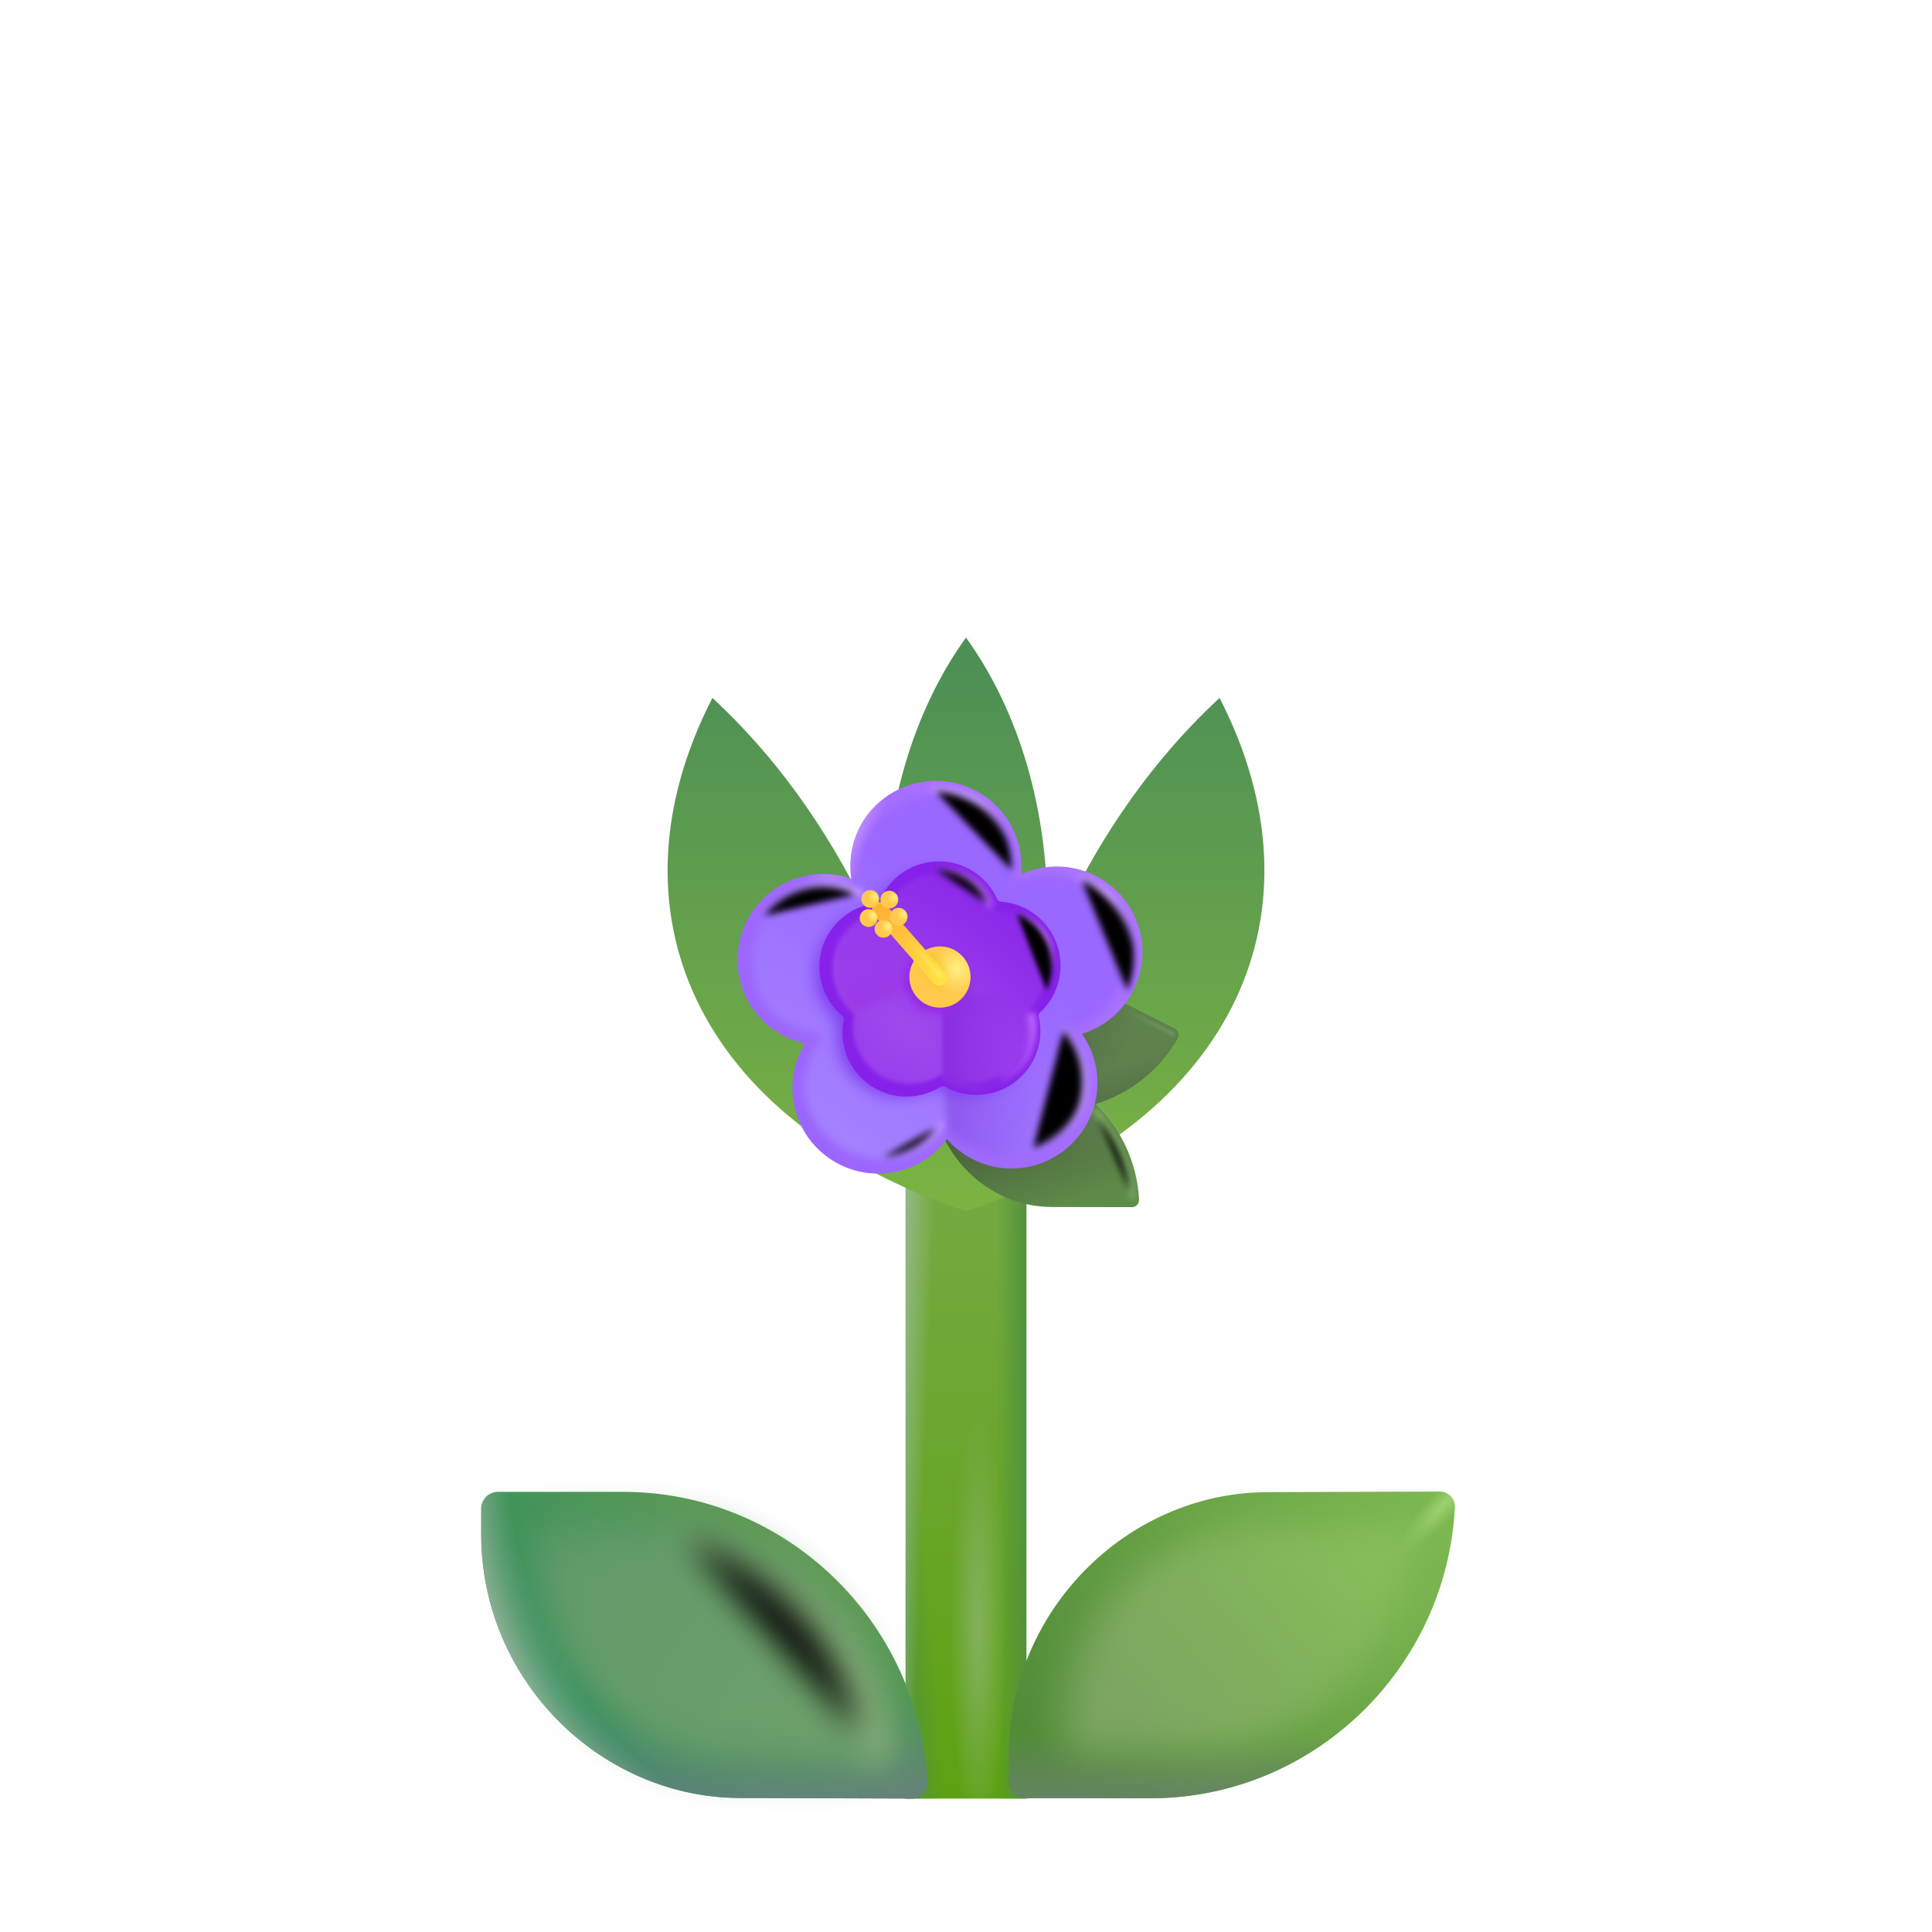
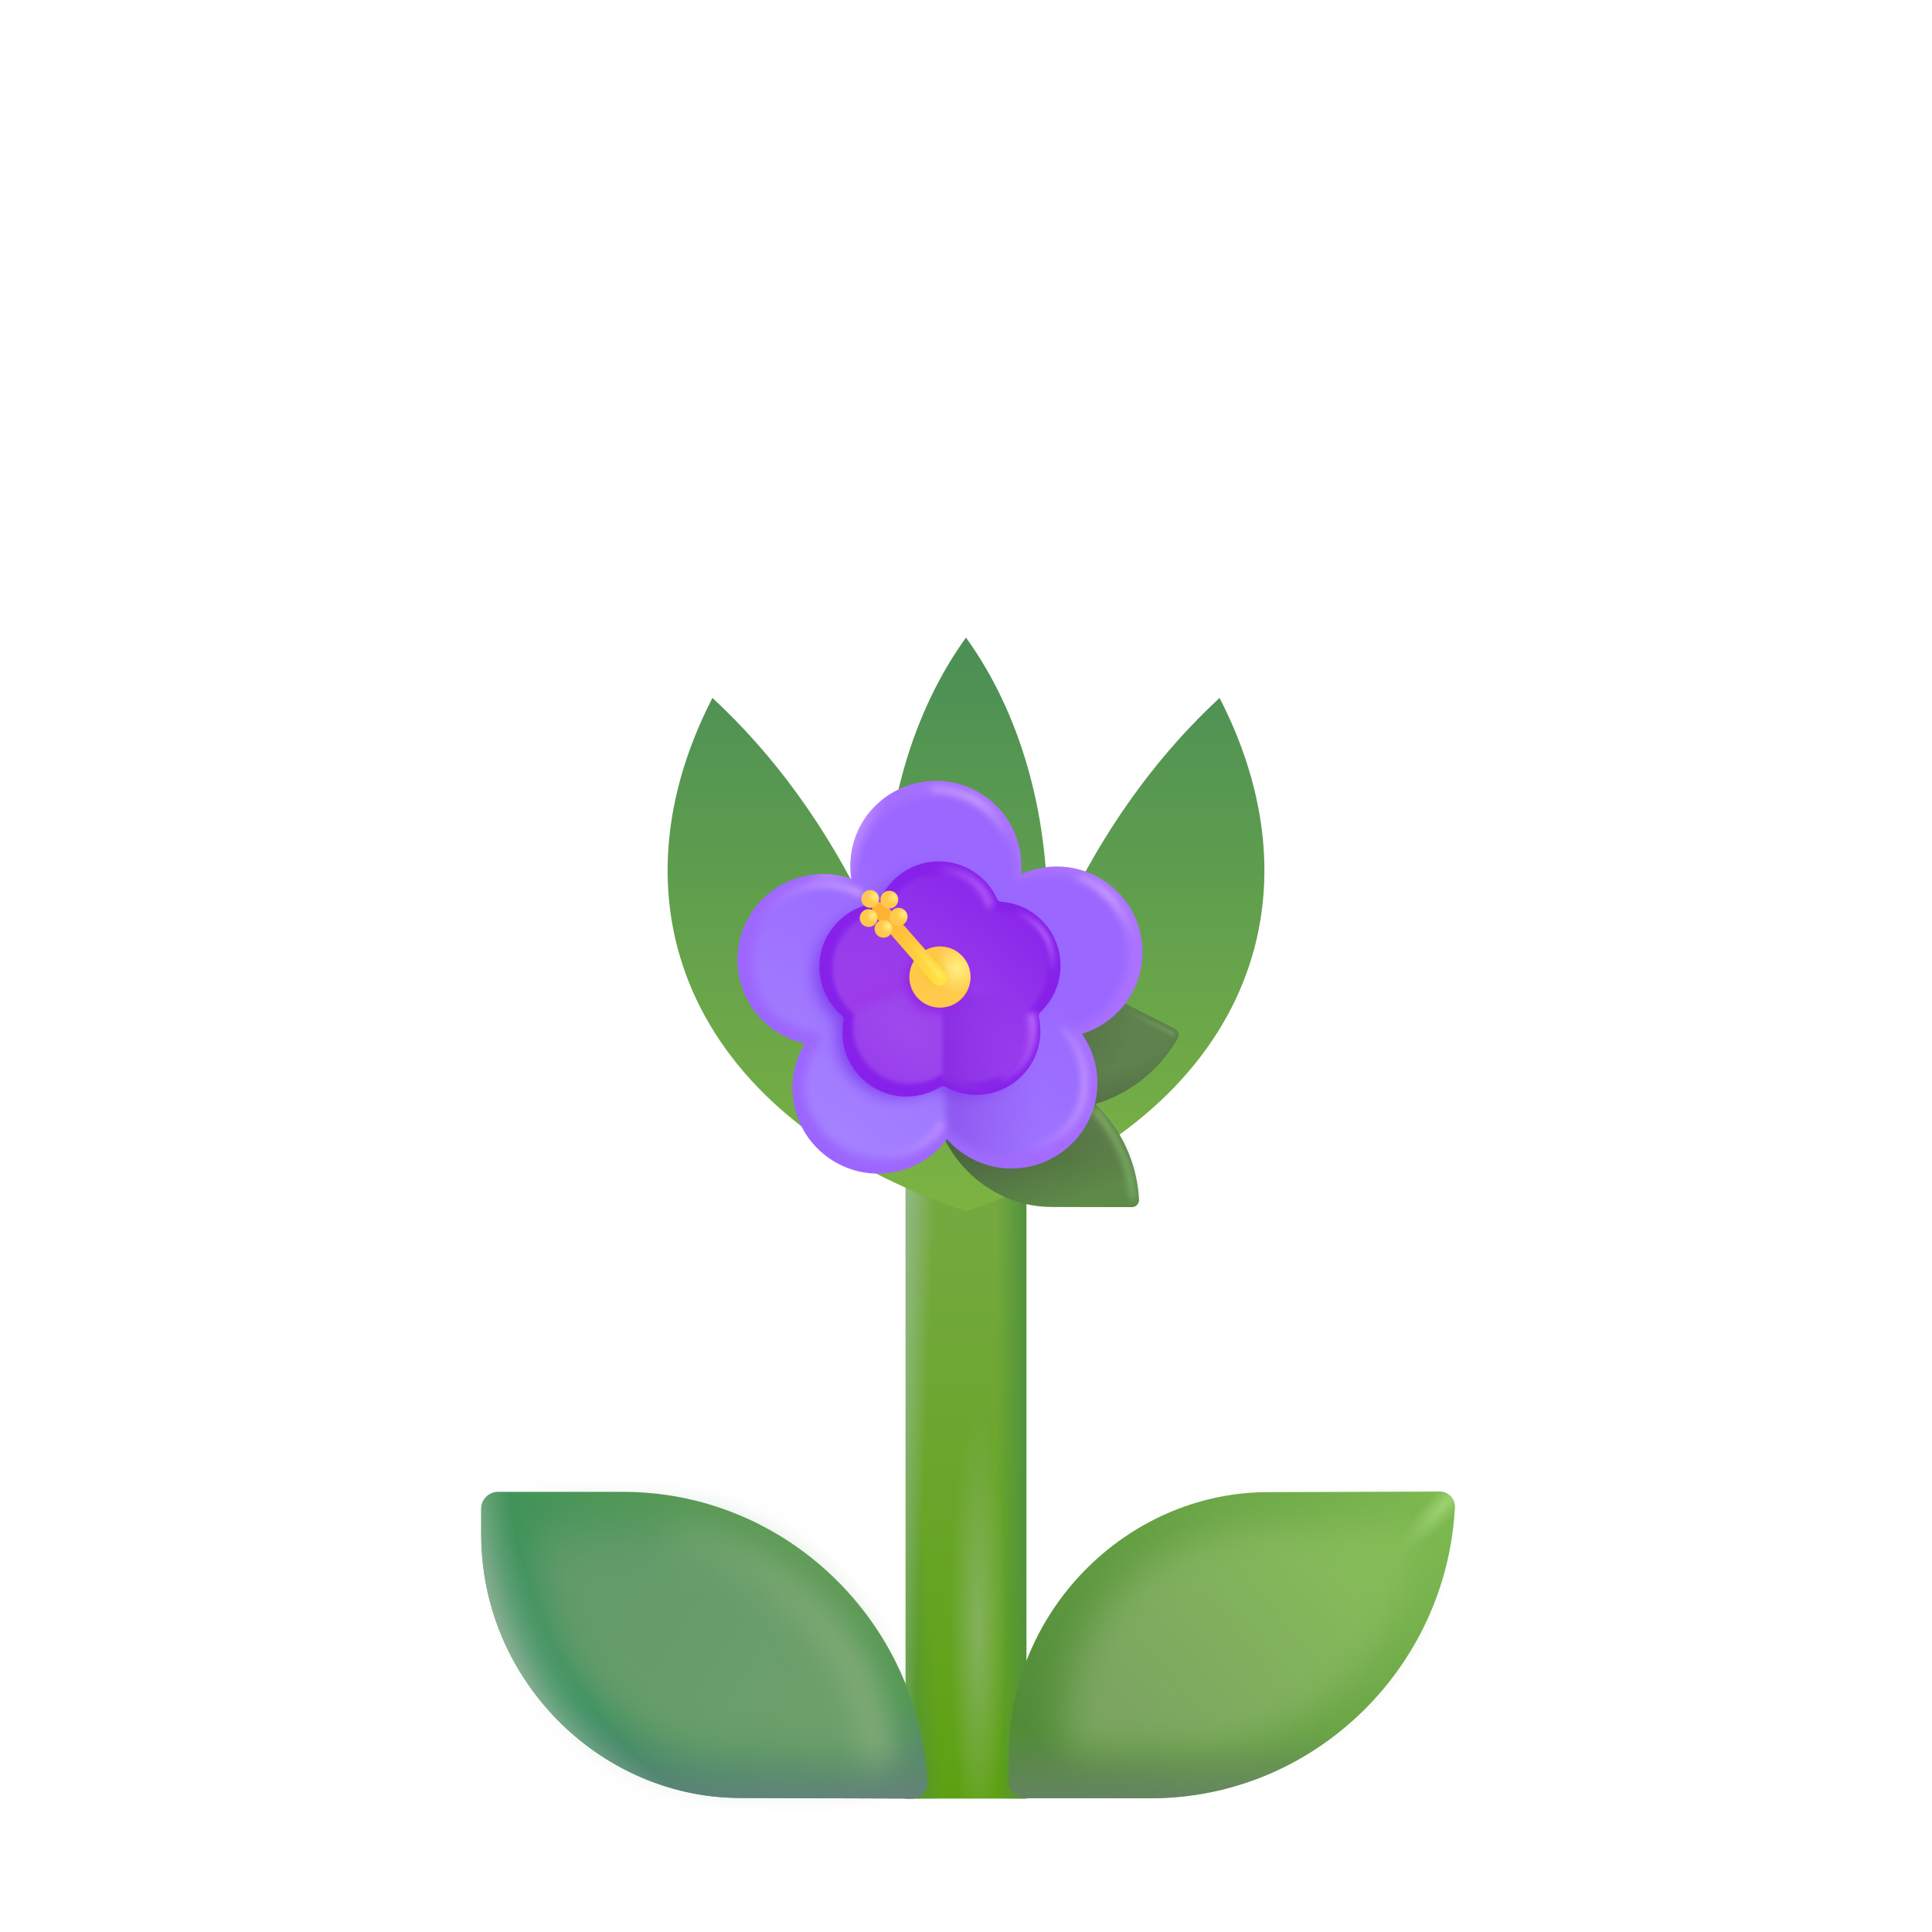
- <svg xmlns="http://www.w3.org/2000/svg" viewBox="0 0 32 32">
+ <svg xmlns="http://www.w3.org/2000/svg" viewBox="0 0 32 32" fill="none">
  <defs>
    <linearGradient id="fbCalyxGrad" x1="0" y1="0" x2="0" y2="-9" gradientUnits="userSpaceOnUse">
      <stop stop-color="#7CB342" />
      <stop offset="1" stop-color="#4D9055" />
    </linearGradient>
  </defs>
  <defs>
    <filter id="tul-filter0_f_28327_7534" x="8.056" y="24.535" width="7.218" height="5.43" filterUnits="userSpaceOnUse" color-interpolation-filters="sRGB">
      <feFlood flood-opacity="0" result="BackgroundImageFix" />
      <feBlend mode="normal" in="SourceGraphic" in2="BackgroundImageFix" result="shape" />
      <feGaussianBlur stdDeviation="0.375" result="effect1_foregroundBlur_28327_7534" />
    </filter>
    <filter id="tul-filter1_f_28327_7534" x="10.547" y="24.707" width="4.727" height="5.051" filterUnits="userSpaceOnUse" color-interpolation-filters="sRGB">
      <feFlood flood-opacity="0" result="BackgroundImageFix" />
      <feBlend mode="normal" in="SourceGraphic" in2="BackgroundImageFix" result="shape" />
      <feGaussianBlur stdDeviation="0.25" result="effect1_foregroundBlur_28327_7534" />
    </filter>
    <filter id="tul-filter2_f_28327_7534" x="17.067" y="24.644" width="6.997" height="4.988" filterUnits="userSpaceOnUse" color-interpolation-filters="sRGB">
      <feFlood flood-opacity="0" result="BackgroundImageFix" />
      <feBlend mode="normal" in="SourceGraphic" in2="BackgroundImageFix" result="shape" />
      <feGaussianBlur stdDeviation="0.3" result="effect1_foregroundBlur_28327_7534" />
    </filter>
    <filter id="tul-filter3_f_28327_7534" x="6.981" y="2.88" width="10.152" height="13.945" filterUnits="userSpaceOnUse" color-interpolation-filters="sRGB">
      <feFlood flood-opacity="0" result="BackgroundImageFix" />
      <feBlend mode="normal" in="SourceGraphic" in2="BackgroundImageFix" result="shape" />
      <feGaussianBlur stdDeviation="0.6" result="effect1_foregroundBlur_28327_7534" />
    </filter>
    <linearGradient id="tul-paint0_linear_28327_7534" x1="16.002" y1="29.795" x2="16.002" y2="20.316" gradientUnits="userSpaceOnUse">
      <stop stop-color="#5DA112" />
      <stop offset="1" stop-color="#74A93F" />
    </linearGradient>
    <linearGradient id="tul-paint1_linear_28327_7534" x1="14.878" y1="27.925" x2="15.503" y2="27.878" gradientUnits="userSpaceOnUse">
      <stop stop-color="#51923C" />
      <stop offset="1" stop-color="#51923C" stop-opacity="0" />
    </linearGradient>
    <linearGradient id="tul-paint2_linear_28327_7534" x1="17" y1="27.972" x2="16.503" y2="27.972" gradientUnits="userSpaceOnUse">
      <stop stop-color="#51923C" />
      <stop offset="1" stop-color="#51923C" stop-opacity="0" />
    </linearGradient>
    <linearGradient id="tul-paint3_linear_28327_7534" x1="14.909" y1="23.566" x2="15.347" y2="23.582" gradientUnits="userSpaceOnUse">
      <stop stop-color="#8FB87F" />
      <stop offset="1" stop-color="#8FB87F" stop-opacity="0" />
    </linearGradient>
    <radialGradient id="tul-paint4_radial_28327_7534" cx="0" cy="0" r="1" gradientUnits="userSpaceOnUse" gradientTransform="translate(16.206 26.941) rotate(90) scale(3.625 0.46875)">
      <stop stop-color="#83B15D" />
      <stop offset="1" stop-color="#83B15D" stop-opacity="0" />
    </radialGradient>
    <linearGradient id="tul-paint5_linear_28327_7534" x1="12.508" y1="24.71" x2="8.29" y2="30.421" gradientUnits="userSpaceOnUse">
      <stop offset="0.011" stop-color="#629B53" />
      <stop offset="1" stop-color="#008461" />
      <stop offset="1" stop-color="#4D9055" />
    </linearGradient>
    <linearGradient id="tul-paint6_linear_28327_7534" x1="13.883" y1="30.202" x2="13.883" y2="28.233" gradientUnits="userSpaceOnUse">
      <stop stop-color="#6F7E82" />
      <stop offset="1" stop-color="#6F7E82" stop-opacity="0" />
    </linearGradient>
    <radialGradient id="tul-paint7_radial_28327_7534" cx="0" cy="0" r="1" gradientUnits="userSpaceOnUse" gradientTransform="translate(12.7194 25.0972) rotate(158.54) scale(4.86879 6.63165)">
      <stop offset="0.841" stop-color="#92B196" stop-opacity="0" />
      <stop offset="1" stop-color="#92B196" />
    </radialGradient>
    <linearGradient id="tul-paint8_linear_28327_7534" x1="14.524" y1="28.733" x2="9.258" y2="25.374" gradientUnits="userSpaceOnUse">
      <stop stop-color="#6FA06A" />
      <stop offset="1" stop-color="#619A6A" />
    </linearGradient>
    <linearGradient id="tul-paint9_linear_28327_7534" x1="14.524" y1="27.102" x2="9.727" y2="24.352" gradientUnits="userSpaceOnUse">
      <stop stop-color="#86AD7A" />
      <stop offset="1" stop-color="#86AD7A" stop-opacity="0" />
    </linearGradient>
    <linearGradient id="tul-paint10_linear_28327_7534" x1="17.761" y1="29.785" x2="24.936" y2="25.005" gradientUnits="userSpaceOnUse">
      <stop stop-color="#528C39" />
      <stop offset="1" stop-color="#81BD52" />
    </linearGradient>
    <linearGradient id="tul-paint11_linear_28327_7534" x1="19.198" y1="30.123" x2="19.198" y2="28.717" gradientUnits="userSpaceOnUse">
      <stop stop-color="#6A806E" />
      <stop offset="1" stop-color="#6A806E" stop-opacity="0" />
    </linearGradient>
    <radialGradient id="tul-paint12_radial_28327_7534" cx="0" cy="0" r="1" gradientUnits="userSpaceOnUse" gradientTransform="translate(23.9169 24.9203) rotate(133.898) scale(1.14926 0.24366)">
      <stop stop-color="#9DD271" />
      <stop offset="1" stop-color="#9DD271" stop-opacity="0" />
    </radialGradient>
    <linearGradient id="tul-paint13_linear_28327_7534" x1="22.667" y1="25.244" x2="18.759" y2="28.478" gradientUnits="userSpaceOnUse">
      <stop stop-color="#87BE58" />
      <stop offset="1" stop-color="#7BA561" />
    </linearGradient>
    <linearGradient id="tul-paint14_linear_28327_7534" x1="16.264" y1="7.312" x2="16.264" y2="22.562" gradientUnits="userSpaceOnUse">
      <stop stop-color="#D33E8E" />
      <stop offset="1" stop-color="#AD1D50" />
    </linearGradient>
    <radialGradient id="tul-paint15_radial_28327_7534" cx="0" cy="0" r="1" gradientUnits="userSpaceOnUse" gradientTransform="translate(18.92 8.28601) rotate(164.544) scale(1.03752 5.55677)">
      <stop stop-color="#D36592" />
      <stop offset="1" stop-color="#D36592" stop-opacity="0" />
    </radialGradient>
    <radialGradient id="tul-paint16_radial_28327_7534" cx="0" cy="0" r="1" gradientUnits="userSpaceOnUse" gradientTransform="translate(17.6075 12.0625) rotate(-87.9454) scale(6.97323 1.92281)">
      <stop offset="0.146" stop-color="#B51E5F" />
      <stop offset="1" stop-color="#B51E5F" stop-opacity="0" />
    </radialGradient>
    <radialGradient id="tul-paint17_radial_28327_7534" cx="0" cy="0" r="1" gradientUnits="userSpaceOnUse" gradientTransform="translate(12.295 10.7813) rotate(-37.5479) scale(5.28162 6.92193)">
      <stop stop-color="#B51E5F" />
      <stop offset="0.668" stop-color="#B51E5F" stop-opacity="0" />
    </radialGradient>
    <radialGradient id="tul-paint18_radial_28327_7534" cx="0" cy="0" r="1" gradientUnits="userSpaceOnUse" gradientTransform="translate(11.8906 8.9375) rotate(18.7786) scale(1.74737 8.4415)">
      <stop stop-color="#E07EA7" />
      <stop offset="1" stop-color="#E07EA7" stop-opacity="0" />
    </radialGradient>
    <radialGradient id="tul-paint19_radial_28327_7534" cx="0" cy="0" r="1" gradientUnits="userSpaceOnUse" gradientTransform="translate(11.2325 12.7421) rotate(44.3281) scale(10.8339 10.4937)">
      <stop stop-color="#E55CBB" />
      <stop offset="1" stop-color="#D94AAA" />
    </radialGradient>
    <radialGradient id="tul-paint20_radial_28327_7534" cx="0" cy="0" r="1" gradientUnits="userSpaceOnUse" gradientTransform="translate(17.9825 6.12498) rotate(96.9031) scale(16.4946 11.6565)">
      <stop offset="0.844" stop-color="#BB3E97" stop-opacity="0" />
      <stop offset="1" stop-color="#BB3E97" />
    </radialGradient>
    <radialGradient id="tul-paint21_radial_28327_7534" cx="0" cy="0" r="1" gradientUnits="userSpaceOnUse" gradientTransform="translate(16 8.81248) rotate(90) scale(7.9375 1.82689)">
      <stop stop-color="#BC2C76" />
      <stop offset="1" stop-color="#BC2C76" stop-opacity="0" />
    </radialGradient>
    <radialGradient id="tul-paint22_radial_28327_7534" cx="0" cy="0" r="1" gradientUnits="userSpaceOnUse" gradientTransform="translate(19.1511 7.03929) rotate(-53.3035) scale(5.50989 0.864094)">
      <stop stop-color="#DF85AA" />
      <stop offset="1" stop-color="#DF85AA" stop-opacity="0" />
    </radialGradient>
    <radialGradient id="tul-paint23_radial_28327_7534" cx="0" cy="0" r="1" gradientUnits="userSpaceOnUse" gradientTransform="translate(25.778 7.9979) rotate(149.81) scale(20.6375 21.9671)">
      <stop offset="0.913" stop-color="#DE86BC" stop-opacity="0" />
      <stop offset="0.989" stop-color="#DE86BC" />
    </radialGradient>
    <radialGradient id="tul-paint24_radial_28327_7534" cx="0" cy="0" r="1" gradientUnits="userSpaceOnUse" gradientTransform="translate(25.0126 3.43738) rotate(127.534) scale(3.96258 0.719317)">
      <stop stop-color="#EC6FB0" />
      <stop offset="1" stop-color="#EC6FB0" stop-opacity="0" />
    </radialGradient>
    <linearGradient id="tul-paint25_linear_28327_7534" x1="25.67" y1="15.75" x2="22.295" y2="15.188" gradientUnits="userSpaceOnUse">
      <stop stop-color="#BA4383" />
      <stop offset="1" stop-color="#BA4383" stop-opacity="0" />
    </linearGradient>
    <linearGradient id="tul-paint26_linear_28327_7534" x1="6.389" y1="8.062" x2="7.92" y2="8.156" gradientUnits="userSpaceOnUse">
      <stop stop-color="#E598BC" />
      <stop offset="1" stop-color="#E598BC" stop-opacity="0" />
    </linearGradient>
    <radialGradient id="tul-paint27_radial_28327_7534" cx="0" cy="0" r="1" gradientUnits="userSpaceOnUse" gradientTransform="translate(16.8262 9.62498) rotate(102.733) scale(6.66387 1.98921)">
      <stop stop-color="#BE2475" />
      <stop offset="1" stop-color="#BE2475" stop-opacity="0" />
    </radialGradient>
    <linearGradient id="tul-paint28_linear_28327_7534" x1="12.932" y1="10.457" x2="3.472" y2="-1.296" gradientUnits="userSpaceOnUse">
      <stop stop-color="#E573BA" />
      <stop offset="1" stop-color="#E573BA" stop-opacity="0" />
    </linearGradient>
  </defs>
  <defs>
    <filter id="hib-filter0_f_28327_7361" x="2.114" y="2.445" width="24.858" height="24.159" filterUnits="userSpaceOnUse" color-interpolation-filters="sRGB">
      <feFlood flood-opacity="0" result="BackgroundImageFix" />
      <feBlend mode="normal" in="SourceGraphic" in2="BackgroundImageFix" result="shape" />
      <feGaussianBlur stdDeviation="0.25" result="effect1_foregroundBlur_28327_7361" />
    </filter>
    <filter id="hib-filter1_f_28327_7361" x="14.422" y="15.969" width="9.778" height="10.421" filterUnits="userSpaceOnUse" color-interpolation-filters="sRGB">
      <feFlood flood-opacity="0" result="BackgroundImageFix" />
      <feBlend mode="normal" in="SourceGraphic" in2="BackgroundImageFix" result="shape" />
      <feGaussianBlur stdDeviation="0.25" result="effect1_foregroundBlur_28327_7361" />
    </filter>
    <filter id="hib-filter2_f_28327_7361" x="5.595" y="6.872" width="16.626" height="16.269" filterUnits="userSpaceOnUse" color-interpolation-filters="sRGB">
      <feFlood flood-opacity="0" result="BackgroundImageFix" />
      <feBlend mode="normal" in="SourceGraphic" in2="BackgroundImageFix" result="shape" />
      <feGaussianBlur stdDeviation="0.5" result="effect1_foregroundBlur_28327_7361" />
    </filter>
    <filter id="hib-filter3_f_28327_7361" x="7.445" y="7.719" width="14.194" height="13.859" filterUnits="userSpaceOnUse" color-interpolation-filters="sRGB">
      <feFlood flood-opacity="0" result="BackgroundImageFix" />
      <feBlend mode="normal" in="SourceGraphic" in2="BackgroundImageFix" result="shape" />
      <feGaussianBlur stdDeviation="0.125" result="effect1_foregroundBlur_28327_7361" />
    </filter>
    <filter id="hib-filter4_f_28327_7361" x="7.422" y="9.656" width="7.094" height="7.547" filterUnits="userSpaceOnUse" color-interpolation-filters="sRGB">
      <feFlood flood-opacity="0" result="BackgroundImageFix" />
      <feBlend mode="normal" in="SourceGraphic" in2="BackgroundImageFix" result="shape" />
      <feGaussianBlur stdDeviation="0.25" result="effect1_foregroundBlur_28327_7361" />
    </filter>
    <filter id="hib-filter5_f_28327_7361" x="14.453" y="15.344" width="6.345" height="6.683" filterUnits="userSpaceOnUse" color-interpolation-filters="sRGB">
      <feFlood flood-opacity="0" result="BackgroundImageFix" />
      <feBlend mode="normal" in="SourceGraphic" in2="BackgroundImageFix" result="shape" />
      <feGaussianBlur stdDeviation="0.125" result="effect1_foregroundBlur_28327_7361" />
    </filter>
    <filter id="hib-filter6_f_28327_7361" x="11.758" y="12.07" width="5.234" height="5.234" filterUnits="userSpaceOnUse" color-interpolation-filters="sRGB">
      <feFlood flood-opacity="0" result="BackgroundImageFix" />
      <feBlend mode="normal" in="SourceGraphic" in2="BackgroundImageFix" result="shape" />
      <feGaussianBlur stdDeviation="0.25" result="effect1_foregroundBlur_28327_7361" />
    </filter>
    <filter id="hib-filter7_f_28327_7361" x="17.978" y="16.369" width="3.068" height="5.169" filterUnits="userSpaceOnUse" color-interpolation-filters="sRGB">
      <feFlood flood-opacity="0" result="BackgroundImageFix" />
      <feBlend mode="normal" in="SourceGraphic" in2="BackgroundImageFix" result="shape" />
      <feGaussianBlur stdDeviation="0.2" result="effect1_foregroundBlur_28327_7361" />
    </filter>
    <filter id="hib-filter8_f_28327_7361" x="13.697" y="7.098" width="4.606" height="3.44" filterUnits="userSpaceOnUse" color-interpolation-filters="sRGB">
      <feFlood flood-opacity="0" result="BackgroundImageFix" />
      <feBlend mode="normal" in="SourceGraphic" in2="BackgroundImageFix" result="shape" />
      <feGaussianBlur stdDeviation="0.2" result="effect1_foregroundBlur_28327_7361" />
    </filter>
    <filter id="hib-filter9_f_28327_7361" x="18.988" y="10.019" width="3.153" height="5.822" filterUnits="userSpaceOnUse" color-interpolation-filters="sRGB">
      <feFlood flood-opacity="0" result="BackgroundImageFix" />
      <feBlend mode="normal" in="SourceGraphic" in2="BackgroundImageFix" result="shape" />
      <feGaussianBlur stdDeviation="0.15" result="effect1_foregroundBlur_28327_7361" />
    </filter>
    <filter id="hib-filter10_f_28327_7361" x="2.728" y="8.045" width="7.325" height="3.18" filterUnits="userSpaceOnUse" color-interpolation-filters="sRGB">
      <feFlood flood-opacity="0" result="BackgroundImageFix" />
      <feBlend mode="normal" in="SourceGraphic" in2="BackgroundImageFix" result="shape" />
      <feGaussianBlur stdDeviation="0.2" result="effect1_foregroundBlur_28327_7361" />
    </filter>
    <filter id="hib-filter11_f_28327_7361" x="13.541" y="1.962" width="6.169" height="6.356" filterUnits="userSpaceOnUse" color-interpolation-filters="sRGB">
      <feFlood flood-opacity="0" result="BackgroundImageFix" />
      <feBlend mode="normal" in="SourceGraphic" in2="BackgroundImageFix" result="shape" />
      <feGaussianBlur stdDeviation="0.2" result="effect1_foregroundBlur_28327_7361" />
    </filter>
    <filter id="hib-filter12_f_28327_7361" x="22.916" y="7.619" width="4.568" height="8.387" filterUnits="userSpaceOnUse" color-interpolation-filters="sRGB">
      <feFlood flood-opacity="0" result="BackgroundImageFix" />
      <feBlend mode="normal" in="SourceGraphic" in2="BackgroundImageFix" result="shape" />
      <feGaussianBlur stdDeviation="0.2" result="effect1_foregroundBlur_28327_7361" />
    </filter>
    <filter id="hib-filter13_f_28327_7361" x="19.884" y="17.275" width="4.459" height="8.762" filterUnits="userSpaceOnUse" color-interpolation-filters="sRGB">
      <feFlood flood-opacity="0" result="BackgroundImageFix" />
      <feBlend mode="normal" in="SourceGraphic" in2="BackgroundImageFix" result="shape" />
      <feGaussianBlur stdDeviation="0.2" result="effect1_foregroundBlur_28327_7361" />
    </filter>
    <filter id="hib-filter14_f_28327_7361" x="10.353" y="23.306" width="4.888" height="3.262" filterUnits="userSpaceOnUse" color-interpolation-filters="sRGB">
      <feFlood flood-opacity="0" result="BackgroundImageFix" />
      <feBlend mode="normal" in="SourceGraphic" in2="BackgroundImageFix" result="shape" />
      <feGaussianBlur stdDeviation="0.2" result="effect1_foregroundBlur_28327_7361" />
    </filter>
    <filter id="hib-filter15_f_28327_7361" x="11.997" y="11.544" width="2.881" height="3.225" filterUnits="userSpaceOnUse" color-interpolation-filters="sRGB">
      <feFlood flood-opacity="0" result="BackgroundImageFix" />
      <feBlend mode="normal" in="SourceGraphic" in2="BackgroundImageFix" result="shape" />
      <feGaussianBlur stdDeviation="0.1" result="effect1_foregroundBlur_28327_7361" />
    </filter>
    <filter id="hib-filter16_f_28327_7361" x="23.877" y="22.488" width="3.491" height="6.633" filterUnits="userSpaceOnUse" color-interpolation-filters="sRGB">
      <feFlood flood-opacity="0" result="BackgroundImageFix" />
      <feBlend mode="normal" in="SourceGraphic" in2="BackgroundImageFix" result="shape" />
      <feGaussianBlur stdDeviation="0.2" result="effect1_foregroundBlur_28327_7361" />
    </filter>
    <filter id="hib-filter17_f_28327_7361" x="26.067" y="16.325" width="3.631" height="2.131" filterUnits="userSpaceOnUse" color-interpolation-filters="sRGB">
      <feFlood flood-opacity="0" result="BackgroundImageFix" />
      <feBlend mode="normal" in="SourceGraphic" in2="BackgroundImageFix" result="shape" />
      <feGaussianBlur stdDeviation="0.1" result="effect1_foregroundBlur_28327_7361" />
    </filter>
    <linearGradient id="hib-paint0_linear_28327_7361" x1="24.024" y1="28.517" x2="21.868" y2="22.662" gradientUnits="userSpaceOnUse">
      <stop stop-color="#5E8A48" />
      <stop offset="0.931" stop-color="#4C6440" />
    </linearGradient>
    <radialGradient id="hib-paint1_radial_28327_7361" cx="0" cy="0" r="1" gradientUnits="userSpaceOnUse" gradientTransform="translate(25.0985 22.8764) rotate(118.61) scale(4.0388 6.54075)">
      <stop stop-color="#5F814E" />
      <stop offset="1" stop-color="#5F814E" stop-opacity="0" />
    </radialGradient>
    <radialGradient id="hib-paint2_radial_28327_7361" cx="0" cy="0" r="1" gradientUnits="userSpaceOnUse" gradientTransform="translate(24.958 16.7812) rotate(82.8037) scale(5.44917 7.91503)">
      <stop offset="0.659" stop-color="#577349" stop-opacity="0" />
      <stop offset="1" stop-color="#577349" />
    </radialGradient>
    <radialGradient id="hib-paint3_radial_28327_7361" cx="0" cy="0" r="1" gradientUnits="userSpaceOnUse" gradientTransform="translate(22.8906 18.4062) rotate(42.3102) scale(3.2961 4.78764)">
      <stop stop-color="#577349" />
      <stop offset="1" stop-color="#577349" stop-opacity="0" />
    </radialGradient>
    <linearGradient id="hib-paint4_linear_28327_7361" x1="4.833" y1="22.847" x2="39.364" y2="-0.131" gradientUnits="userSpaceOnUse">
      <stop stop-color="#9B65FE" />
      <stop offset="1" stop-color="#B67CFF" />
    </linearGradient>
    <radialGradient id="hib-paint5_radial_28327_7361" cx="0" cy="0" r="1" gradientUnits="userSpaceOnUse" gradientTransform="translate(8.82812 4.40329) rotate(18.1169) scale(1.90704 7.33702)">
      <stop stop-color="#CA9BFF" />
      <stop offset="1" stop-color="#CA9BFF" stop-opacity="0" />
    </radialGradient>
    <radialGradient id="hib-paint6_radial_28327_7361" cx="0" cy="0" r="1" gradientUnits="userSpaceOnUse" gradientTransform="translate(7.90464 25.5647) rotate(-52.0378) scale(17.0464 43.2493)">
      <stop stop-color="#A483FF" />
      <stop offset="1" stop-color="#9A67FF" />
    </radialGradient>
    <linearGradient id="hib-paint7_linear_28327_7361" x1="15.234" y1="22.719" x2="21.141" y2="22.719" gradientUnits="userSpaceOnUse">
      <stop stop-color="#8F58F0" />
      <stop offset="1" stop-color="#8F58F0" stop-opacity="0" />
    </linearGradient>
    <radialGradient id="hib-paint8_radial_28327_7361" cx="0" cy="0" r="1" gradientUnits="userSpaceOnUse" gradientTransform="translate(12.4531 17.9375) rotate(-54.4623) scale(11.8282 23.1192)">
      <stop stop-color="#9F49ED" />
      <stop offset="1" stop-color="#A04AED" stop-opacity="0" />
    </radialGradient>
    <linearGradient id="hib-paint9_linear_28327_7361" x1="12.234" y1="15.781" x2="9.734" y2="10.156" gradientUnits="userSpaceOnUse">
      <stop stop-color="#9D37E7" />
      <stop offset="1" stop-color="#983FED" stop-opacity="0" />
    </linearGradient>
    <linearGradient id="hib-paint10_linear_28327_7361" x1="14.703" y1="19" x2="19.297" y2="18.685" gradientUnits="userSpaceOnUse">
      <stop stop-color="#8A2DE3" />
      <stop offset="1" stop-color="#8A2DE3" stop-opacity="0" />
    </linearGradient>
    <radialGradient id="hib-paint11_radial_28327_7361" cx="0" cy="0" r="1" gradientUnits="userSpaceOnUse" gradientTransform="translate(15.6406 13.9844) rotate(151.213) scale(1.62237 1.59316)">
      <stop stop-color="#FFEF81" />
      <stop offset="1" stop-color="#FFC94C" />
    </radialGradient>
    <radialGradient id="hib-paint12_radial_28327_7361" cx="0" cy="0" r="1" gradientUnits="userSpaceOnUse" gradientTransform="translate(14.0049 13.972) rotate(-119.985) scale(1.61237 1.06537)">
      <stop stop-color="#F5C72A" />
      <stop offset="1" stop-color="#F5C72A" stop-opacity="0" />
    </radialGradient>
    <linearGradient id="hib-paint13_linear_28327_7361" x1="11.047" y1="10.5" x2="15.004" y2="15.075" gradientUnits="userSpaceOnUse">
      <stop stop-color="#FFB236" />
      <stop offset="1" stop-color="#FFE646" />
    </linearGradient>
    <radialGradient id="hib-paint14_radial_28327_7361" cx="0" cy="0" r="1" gradientUnits="userSpaceOnUse" gradientTransform="translate(10.4154 9.3935) rotate(151.213) scale(0.471942 0.463447)">
      <stop stop-color="#FFEF81" />
      <stop offset="1" stop-color="#FFC94C" />
    </radialGradient>
    <radialGradient id="hib-paint15_radial_28327_7361" cx="0" cy="0" r="1" gradientUnits="userSpaceOnUse" gradientTransform="translate(11.6371 9.43695) rotate(151.213) scale(0.471942 0.463447)">
      <stop stop-color="#FFEF81" />
      <stop offset="1" stop-color="#FFC94C" />
    </radialGradient>
    <radialGradient id="hib-paint16_radial_28327_7361" cx="0" cy="0" r="1" gradientUnits="userSpaceOnUse" gradientTransform="translate(12.2306 10.528) rotate(151.213) scale(0.471942 0.463447)">
      <stop stop-color="#FFEF81" />
      <stop offset="1" stop-color="#FFC94C" />
    </radialGradient>
    <radialGradient id="hib-paint17_radial_28327_7361" cx="0" cy="0" r="1" gradientUnits="userSpaceOnUse" gradientTransform="translate(11.2619 11.2958) rotate(151.213) scale(0.471942 0.463447)">
      <stop stop-color="#FFEF81" />
      <stop offset="1" stop-color="#FFC94C" />
    </radialGradient>
    <radialGradient id="hib-paint18_radial_28327_7361" cx="0" cy="0" r="1" gradientUnits="userSpaceOnUse" gradientTransform="translate(10.315 10.6108) rotate(151.213) scale(0.471942 0.463447)">
      <stop stop-color="#FFEF81" />
      <stop offset="1" stop-color="#FFC94C" />
    </radialGradient>
    <linearGradient id="hib-paint19_linear_28327_7361" x1="20.891" y1="17.625" x2="18.125" y2="22.797" gradientUnits="userSpaceOnUse">
      <stop stop-color="#C678FF" />
      <stop offset="1" stop-color="#C678FF" stop-opacity="0" />
    </linearGradient>
    <linearGradient id="hib-paint20_linear_28327_7361" x1="18.188" y1="9.234" x2="15.941" y2="10.59" gradientUnits="userSpaceOnUse">
      <stop stop-color="#C678FF" />
      <stop offset="1" stop-color="#C678FF" stop-opacity="0" />
    </linearGradient>
    <radialGradient id="hib-paint21_radial_28327_7361" cx="0" cy="0" r="1" gradientUnits="userSpaceOnUse" gradientTransform="translate(21.5313 11.7031) rotate(145.548) scale(1.62958 3.5516)">
      <stop stop-color="#C678FF" />
      <stop offset="1" stop-color="#C678FF" stop-opacity="0" />
    </radialGradient>
    <linearGradient id="hib-paint22_linear_28327_7361" x1="9.766" y1="9.187" x2="2.828" y2="11.187" gradientUnits="userSpaceOnUse">
      <stop stop-color="#CEA8FF" />
      <stop offset="1" stop-color="#BC88FF" stop-opacity="0" />
    </linearGradient>
    <radialGradient id="hib-paint23_radial_28327_7361" cx="0" cy="0" r="1" gradientUnits="userSpaceOnUse" gradientTransform="translate(17.7656 3.28132) rotate(97.3057) scale(2.45745 14.2482)">
      <stop stop-color="#CEA8FF" />
      <stop offset="0" stop-color="#CEA8FF" />
      <stop offset="1" stop-color="#BC88FF" stop-opacity="0" />
    </radialGradient>
    <radialGradient id="hib-paint24_radial_28327_7361" cx="0" cy="0" r="1" gradientUnits="userSpaceOnUse" gradientTransform="translate(25.8442 9.17309) rotate(93.5507) scale(3.24125 9.20957)">
      <stop stop-color="#CEA8FF" />
      <stop offset="0" stop-color="#CEA8FF" />
      <stop offset="1" stop-color="#BC88FF" stop-opacity="0" />
    </radialGradient>
    <linearGradient id="hib-paint25_linear_28327_7361" x1="25.078" y1="17.188" x2="20.377" y2="16.941" gradientUnits="userSpaceOnUse">
      <stop stop-color="#CEA8FF" />
      <stop offset="1" stop-color="#BC88FF" stop-opacity="0" />
    </linearGradient>
    <linearGradient id="hib-paint26_linear_28327_7361" x1="14.829" y1="24.47" x2="10.427" y2="25.203" gradientUnits="userSpaceOnUse">
      <stop stop-color="#BF8FFF" />
      <stop offset="1" stop-color="#BC88FF" stop-opacity="0" />
    </linearGradient>
    <linearGradient id="hib-paint27_linear_28327_7361" x1="14.953" y1="14.469" x2="14.942" y2="11.834" gradientUnits="userSpaceOnUse">
      <stop stop-color="#FFEE64" />
      <stop offset="1" stop-color="#FFEE64" stop-opacity="0" />
    </linearGradient>
    <linearGradient id="hib-paint28_linear_28327_7361" x1="27.21" y1="28.571" x2="27.163" y2="23.017" gradientUnits="userSpaceOnUse">
      <stop stop-color="#7DAF70" />
      <stop offset="1" stop-color="#8FBF69" />
    </linearGradient>
    <linearGradient id="hib-paint29_linear_28327_7361" x1="29.897" y1="18.156" x2="29.894" y2="16.619" gradientUnits="userSpaceOnUse">
      <stop stop-color="#7DAF70" />
      <stop offset="1" stop-color="#8FBF69" stop-opacity="0" />
    </linearGradient>
  </defs>
  <path d="M17 19.66H15V29.79H17V19.66Z" fill="url(#tul-paint0_linear_28327_7534)" />
  <path d="M17 19.66H15V29.79H17V19.66Z" fill="url(#tul-paint1_linear_28327_7534)" />
  <path d="M17 19.66H15V29.79H17V19.66Z" fill="url(#tul-paint2_linear_28327_7534)" />
  <path d="M17 19.66H15V29.79H17V19.66Z" fill="url(#tul-paint3_linear_28327_7534)" />
  <path d="M17 19.66H15V29.79H17V19.66Z" fill="url(#tul-paint4_radial_28327_7534)" />
  <path d="M7.97 25.41C7.97 27.81 9.92 29.76 12.23 29.78L15.11 29.79C15.25 29.79 15.37 29.67 15.36 29.52C15.22 26.86 13.02 24.71 10.32 24.71H8.25C8.09 24.71 7.97 24.84 7.97 24.99V25.41Z" fill="url(#tul-paint5_linear_28327_7534)" />
  <path d="M7.97 25.41C7.97 27.81 9.92 29.76 12.23 29.78L15.11 29.79C15.25 29.79 15.37 29.67 15.36 29.52C15.22 26.86 13.02 24.71 10.32 24.71H8.25C8.09 24.71 7.97 24.84 7.97 24.99V25.41Z" fill="url(#tul-paint6_linear_28327_7534)" />
  <path d="M7.97 25.41C7.97 27.81 9.92 29.76 12.23 29.78L15.11 29.79C15.25 29.79 15.37 29.67 15.36 29.52C15.22 26.86 13.02 24.71 10.32 24.71H8.25C8.09 24.71 7.97 24.84 7.97 24.99V25.41Z" fill="url(#tul-paint7_radial_28327_7534)" />
  <g filter="url(#tul-filter0_f_28327_7534)">
    <path d="M8.806 25.826C8.806 27.683 10.315 29.192 12.102 29.207L14.33 29.215C14.438 29.215 14.531 29.122 14.524 29.006C14.415 26.948 12.713 25.285 10.624 25.285H9.023C8.899 25.285 8.806 25.386 8.806 25.502V25.826Z" fill="url(#tul-paint8_linear_28327_7534)" />
  </g>
  <g filter="url(#tul-filter1_f_28327_7534)">
    <path d="M11.297 25.457C12.454 25.613 14.337 26.97 14.524 29.008" stroke="url(#tul-paint9_linear_28327_7534)" stroke-width="0.5" stroke-linecap="round" />
  </g>
  <path d="M16.707 29.085C16.707 26.685 18.657 24.735 20.967 24.715L23.847 24.705C23.987 24.705 24.107 24.825 24.097 24.975C23.957 27.635 21.757 29.785 19.057 29.785H16.987C16.827 29.785 16.707 29.655 16.707 29.505V29.085Z" fill="url(#tul-paint10_linear_28327_7534)" />
  <path d="M16.707 29.085C16.707 26.685 18.657 24.735 20.967 24.715L23.847 24.705C23.987 24.705 24.107 24.825 24.097 24.975C23.957 27.635 21.757 29.785 19.057 29.785H16.987C16.827 29.785 16.707 29.655 16.707 29.505V29.085Z" fill="url(#tul-paint11_linear_28327_7534)" />
  <path d="M16.707 29.085C16.707 26.685 18.657 24.735 20.967 24.715L23.847 24.705C23.987 24.705 24.107 24.825 24.097 24.975C23.957 27.635 21.757 29.785 19.057 29.785H16.987C16.827 29.785 16.707 29.655 16.707 29.505V29.085Z" fill="url(#tul-paint12_radial_28327_7534)" />
  <g filter="url(#tul-filter2_f_28327_7534)">
    <path d="M17.667 28.51C17.667 26.721 19.196 25.267 21.008 25.252L23.267 25.244C23.377 25.244 23.471 25.334 23.463 25.445C23.354 27.429 21.628 29.032 19.51 29.032H17.887C17.761 29.032 17.667 28.935 17.667 28.824V28.51Z" fill="url(#tul-paint13_linear_28327_7534)" />
  </g>
  <g transform="translate(16 20.06)">
    <path d="M0 0C-1.8-3-1.8-7 0-9.5C1.8-7 1.8-3 0 0Z" fill="url(#fbCalyxGrad)" />
    <path d="M0 0C-4.5-1.5-6-5-4.2-8.5C-1.5-6-0.6-2.5 0 0Z" fill="url(#fbCalyxGrad)" />
    <path d="M0 0C4.5-1.5 6-5 4.2-8.5C1.5-6 0.6-2.5 0 0Z" fill="url(#fbCalyxGrad)" />
  </g>
  <g transform="translate(16 19.66) scale(0.260) translate(-16.2 -27.9)">
    <path d="M24.892 15.495C21.192 13.645 16.502 15.185 14.562 19.005L14.212 19.685C14.125 19.852 14.14 20.041 14.235 20.187C14.099 20.276 14.012 20.428 14.012 20.605V21.365C14.012 25.645 17.492 29.145 21.622 29.175L26.772 29.185C27.032 29.185 27.232 28.965 27.222 28.705C27.096 26.322 26.046 24.17 24.424 22.614C26.569 21.959 28.473 20.518 29.662 18.455C29.792 18.225 29.712 17.945 29.482 17.825L24.892 15.495Z" fill="url(#hib-paint0_linear_28327_7361)" />
    <path d="M24.892 15.495C21.192 13.645 16.502 15.185 14.562 19.005L14.212 19.685C14.125 19.852 14.14 20.041 14.235 20.187C14.099 20.276 14.012 20.428 14.012 20.605V21.365C14.012 25.645 17.492 29.145 21.622 29.175L26.772 29.185C27.032 29.185 27.232 28.965 27.222 28.705C27.096 26.322 26.046 24.17 24.424 22.614C26.569 21.959 28.473 20.518 29.662 18.455C29.792 18.225 29.712 17.945 29.482 17.825L24.892 15.495Z" fill="url(#hib-paint1_radial_28327_7361)" />
    <path d="M24.425 22.615H20.192V14.836C21.757 14.556 23.404 14.752 24.892 15.495L29.482 17.825C29.712 17.945 29.792 18.225 29.662 18.455C28.473 20.518 26.569 21.959 24.424 22.614L24.425 22.615Z" fill="#5E814D" />
    <path d="M24.425 22.615H20.192V14.836C21.757 14.556 23.404 14.752 24.892 15.495L29.482 17.825C29.712 17.945 29.792 18.225 29.662 18.455C28.473 20.518 26.569 21.959 24.424 22.614L24.425 22.615Z" fill="url(#hib-paint2_radial_28327_7361)" />
    <path d="M24.425 22.615H20.192V14.836C21.757 14.556 23.404 14.752 24.892 15.495L29.482 17.825C29.712 17.945 29.792 18.225 29.662 18.455C28.473 20.518 26.569 21.959 24.424 22.614L24.425 22.615Z" fill="url(#hib-paint3_radial_28327_7361)" />
    <path d="M24.552 8.129C22.982 7.29 21.202 7.3 19.702 7.989C19.852 6.371 19.302 4.703 18.022 3.505C15.822 1.447 12.362 1.557 10.292 3.754C9.112 5.013 8.662 6.681 8.892 8.269C7.392 7.749 5.672 7.889 4.222 8.788C1.662 10.376 0.872 13.742 2.462 16.309C3.272 17.617 4.552 18.456 5.942 18.756C5.232 19.914 4.952 21.343 5.272 22.771C5.922 25.717 8.842 27.575 11.792 26.916C13.122 26.626 14.232 25.867 14.982 24.848C15.822 25.807 17.002 26.486 18.372 26.676C21.362 27.075 24.112 24.978 24.522 21.992C24.712 20.583 24.342 19.225 23.582 18.146C24.912 17.737 26.092 16.828 26.802 15.5C28.222 12.853 27.212 9.547 24.552 8.129Z" fill="url(#hib-paint4_linear_28327_7361)" />
    <path d="M24.552 8.129C22.982 7.29 21.202 7.3 19.702 7.989C19.852 6.371 19.302 4.703 18.022 3.505C15.822 1.447 12.362 1.557 10.292 3.754C9.112 5.013 8.662 6.681 8.892 8.269C7.392 7.749 5.672 7.889 4.222 8.788C1.662 10.376 0.872 13.742 2.462 16.309C3.272 17.617 4.552 18.456 5.942 18.756C5.232 19.914 4.952 21.343 5.272 22.771C5.922 25.717 8.842 27.575 11.792 26.916C13.122 26.626 14.232 25.867 14.982 24.848C15.822 25.807 17.002 26.486 18.372 26.676C21.362 27.075 24.112 24.978 24.522 21.992C24.712 20.583 24.342 19.225 23.582 18.146C24.912 17.737 26.092 16.828 26.802 15.5C28.222 12.853 27.212 9.547 24.552 8.129Z" fill="url(#hib-paint5_radial_28327_7361)" />
    <g filter="url(#hib-filter0_f_28327_7361)">
      <path d="M23.797 8.589C22.345 7.813 20.699 7.822 19.312 8.46C19.451 6.962 18.943 5.418 17.759 4.309C15.725 2.404 12.526 2.506 10.612 4.54C9.521 5.705 9.105 7.249 9.318 8.719C7.931 8.238 6.341 8.368 5 9.2C2.633 10.67 1.903 13.786 3.373 16.162C4.122 17.373 5.817 17.922 7.102 18.199C6.445 19.272 5.675 20.822 5.971 22.144C6.572 24.871 9.272 26.591 11.999 25.981C13.229 25.713 14.255 25.01 14.948 24.067C15.725 24.955 16.816 25.583 18.083 25.759C20.847 26.129 23.39 24.187 23.769 21.423C23.945 20.119 23.603 18.862 22.9 17.863C24.13 17.484 25.221 16.643 25.877 15.413C27.19 12.963 26.256 9.902 23.797 8.589Z" fill="url(#hib-paint6_radial_28327_7361)" />
    </g>
    <g filter="url(#hib-filter1_f_28327_7361)">
      <path d="M14.922 20.219V24.312C19.422 28.406 24.109 23.625 23.672 20.219C23.322 17.494 21.193 16.583 20.172 16.469L14.922 20.219Z" fill="url(#hib-paint7_linear_28327_7361)" />
    </g>
    <g filter="url(#hib-filter2_f_28327_7361)">
      <path d="M17.613 10.321C17.513 10.314 17.425 10.253 17.384 10.162C16.776 8.812 15.418 7.872 13.841 7.872C12.232 7.872 10.851 8.851 10.262 10.246C10.224 10.337 10.139 10.399 10.042 10.41C8.103 10.627 6.595 12.272 6.595 14.27C6.595 15.461 7.132 16.527 7.977 17.24C8.052 17.303 8.087 17.403 8.068 17.5C8.019 17.744 7.994 17.998 7.994 18.257C7.994 20.402 9.732 22.141 11.877 22.141C12.636 22.141 13.343 21.923 13.941 21.548C14.025 21.495 14.131 21.492 14.218 21.541C14.78 21.857 15.428 22.037 16.118 22.037C18.262 22.037 20.001 20.298 20.001 18.153C20.001 17.858 19.968 17.57 19.906 17.294C19.885 17.2 19.915 17.102 19.985 17.036C20.746 16.327 21.221 15.317 21.221 14.195C21.221 12.143 19.629 10.462 17.613 10.321Z" fill="#803EF0" />
    </g>
    <path d="M18.423 9.728C18.324 9.721 18.236 9.66 18.195 9.569C17.558 8.147 16.13 7.156 14.471 7.156C12.778 7.156 11.326 8.188 10.709 9.658C10.671 9.748 10.587 9.811 10.49 9.821C8.449 10.046 6.862 11.775 6.862 13.875C6.862 15.129 7.428 16.251 8.319 16.999C8.394 17.063 8.429 17.162 8.41 17.259C8.358 17.519 8.331 17.787 8.331 18.062C8.331 20.315 10.157 22.141 12.409 22.141C13.208 22.141 13.954 21.911 14.583 21.514C14.667 21.46 14.773 21.458 14.86 21.507C15.451 21.841 16.134 22.031 16.862 22.031C19.114 22.031 20.94 20.205 20.94 17.953C20.94 17.64 20.905 17.336 20.838 17.043C20.817 16.95 20.847 16.851 20.918 16.786C21.72 16.041 22.221 14.978 22.221 13.797C22.221 11.639 20.545 9.872 18.423 9.728Z" fill="#8721EA" />
    <g filter="url(#hib-filter3_f_28327_7361)">
      <path d="M18.02 10.263C17.921 10.256 17.833 10.194 17.792 10.104C17.22 8.845 15.952 7.969 14.479 7.969C12.976 7.969 11.685 8.881 11.132 10.183C11.093 10.273 11.009 10.336 10.912 10.347C9.101 10.555 7.695 12.092 7.695 13.959C7.695 15.071 8.194 16.066 8.98 16.733C9.055 16.797 9.09 16.896 9.072 16.993C9.027 17.219 9.004 17.453 9.004 17.692C9.004 19.7 10.632 21.328 12.64 21.328C13.346 21.328 14.005 21.127 14.563 20.778C14.648 20.726 14.754 20.723 14.841 20.772C15.364 21.064 15.968 21.231 16.61 21.231C18.618 21.231 20.246 19.603 20.246 17.595C20.246 17.322 20.216 17.056 20.159 16.8C20.138 16.706 20.169 16.608 20.239 16.542C20.946 15.879 21.389 14.936 21.389 13.889C21.389 11.971 19.903 10.4 18.02 10.263Z" fill="url(#hib-paint8_radial_28327_7361)" />
    </g>
    <g filter="url(#hib-filter4_f_28327_7361)">
      <path d="M14.016 14.688L9.063 16.703C8.521 16.276 7.922 14.984 7.922 13.328C7.922 11.331 9.641 10.354 10.578 10.156L14.016 14.688Z" fill="url(#hib-paint9_linear_28327_7361)" />
    </g>
    <g filter="url(#hib-filter5_f_28327_7361)">
      <path d="M14.703 15.594V21.031C15.401 21.594 17.253 22.381 19.078 21.031C20.903 19.681 20.651 16.844 20.297 15.594H14.703Z" fill="url(#hib-paint10_linear_28327_7361)" />
    </g>
    <g filter="url(#hib-filter6_f_28327_7361)">
      <path d="M14.375 16.804C15.544 16.804 16.492 15.856 16.492 14.687C16.492 13.518 15.544 12.57 14.375 12.57C13.206 12.57 12.258 13.518 12.258 14.687C12.258 15.856 13.206 16.804 14.375 16.804Z" fill="#952AE5" />
    </g>
    <path d="M14.542 16.475C15.619 16.475 16.492 15.602 16.492 14.525C16.492 13.448 15.619 12.575 14.542 12.575C13.465 12.575 12.592 13.448 12.592 14.525C12.592 15.602 13.465 16.475 14.542 16.475Z" fill="url(#hib-paint11_radial_28327_7361)" />
    <path d="M14.542 16.475C15.619 16.475 16.492 15.602 16.492 14.525C16.492 13.448 15.619 12.575 14.542 12.575C13.465 12.575 12.592 13.448 12.592 14.525C12.592 15.602 13.465 16.475 14.542 16.475Z" fill="url(#hib-paint12_radial_28327_7361)" />
    <path d="M14.492 15.075C14.352 15.075 14.212 15.015 14.112 14.905L10.332 10.575C10.152 10.365 10.172 10.045 10.382 9.865C10.592 9.685 10.902 9.705 11.092 9.915L14.882 14.245C15.062 14.455 15.042 14.765 14.832 14.955C14.732 15.025 14.612 15.075 14.492 15.075Z" fill="url(#hib-paint13_linear_28327_7361)" />
    <circle cx="10.096" cy="9.551" r="0.567" fill="url(#hib-paint14_radial_28327_7361)" />
    <circle cx="11.317" cy="9.594" r="0.567" fill="url(#hib-paint15_radial_28327_7361)" />
    <circle cx="11.911" cy="10.685" r="0.567" fill="url(#hib-paint16_radial_28327_7361)" />
    <circle cx="10.942" cy="11.453" r="0.567" fill="url(#hib-paint17_radial_28327_7361)" />
    <circle cx="9.995" cy="10.768" r="0.567" fill="url(#hib-paint18_radial_28327_7361)" />
    <g filter="url(#hib-filter7_f_28327_7361)">
      <path d="M20.572 16.936C20.554 16.827 20.451 16.753 20.342 16.771C20.233 16.79 20.159 16.893 20.178 17.002L20.572 16.936ZM18.489 20.759C18.39 20.808 18.35 20.928 18.399 21.027C18.449 21.126 18.569 21.166 18.668 21.116L18.489 20.759ZM20.178 17.002C20.341 17.971 20.363 19.822 18.489 20.759L18.668 21.116C20.793 20.053 20.742 17.945 20.572 16.936L20.178 17.002Z" fill="url(#hib-paint19_linear_28327_7361)" />
    </g>
    <g filter="url(#hib-filter8_f_28327_7361)">
      <path d="M17.703 9.938C17.547 9.146 16.391 7.594 14.297 7.703" stroke="url(#hib-paint20_linear_28327_7361)" stroke-width="0.4" stroke-linecap="round" />
    </g>
    <g filter="url(#hib-filter9_f_28327_7361)">
      <path d="M19.438 10.469C20.547 10.797 22.481 12.241 21.344 15.391" stroke="url(#hib-paint21_radial_28327_7361)" stroke-width="0.3" stroke-linecap="round" />
    </g>
    <g filter="url(#hib-filter10_f_28327_7361)">
      <path d="M3.328 10.625C4.099 9.542 6.403 7.737 9.453 9.187" stroke="url(#hib-paint22_linear_28327_7361)" stroke-width="0.4" stroke-linecap="round" />
    </g>
    <g filter="url(#hib-filter11_f_28327_7361)">
      <path d="M14.141 2.563C15.766 2.542 19.034 3.544 19.109 7.719" stroke="url(#hib-paint23_radial_28327_7361)" stroke-width="0.4" stroke-linecap="round" />
    </g>
    <g filter="url(#hib-filter12_f_28327_7361)">
      <path d="M23.516 8.219C25.005 8.646 27.953 11.375 26.484 15.406" stroke="url(#hib-paint24_radial_28327_7361)" stroke-width="0.4" stroke-linecap="round" />
    </g>
    <g filter="url(#hib-filter13_f_28327_7361)">
      <path d="M22.422 17.875C22.984 18.479 23.953 19.706 23.703 21.906C23.453 24.106 21.422 25.146 20.484 25.438" stroke="url(#hib-paint25_linear_28327_7361)" stroke-width="0.4" stroke-linecap="round" />
    </g>
    <g filter="url(#hib-filter14_f_28327_7361)">
      <path d="M10.953 25.969C11.755 25.958 13.616 25.531 14.641 23.906" stroke="url(#hib-paint26_linear_28327_7361)" stroke-width="0.4" stroke-linecap="round" />
    </g>
    <g filter="url(#hib-filter15_f_28327_7361)">
      <path d="M12.297 11.844L14.578 14.469" stroke="url(#hib-paint27_linear_28327_7361)" stroke-width="0.2" stroke-linecap="round" />
    </g>
    <g filter="url(#hib-filter16_f_28327_7361)">
      <path d="M24.427 23.038C25.188 23.843 26.732 26.078 26.818 28.571" stroke="url(#hib-paint28_linear_28327_7361)" stroke-width="0.3" stroke-linecap="round" />
    </g>
    <g filter="url(#hib-filter17_f_28327_7361)">
      <path d="M26.367 16.625L29.398 18.156" stroke="url(#hib-paint29_linear_28327_7361)" stroke-opacity="0.6" stroke-width="0.2" stroke-linecap="round" />
    </g>
  </g>
</svg>
